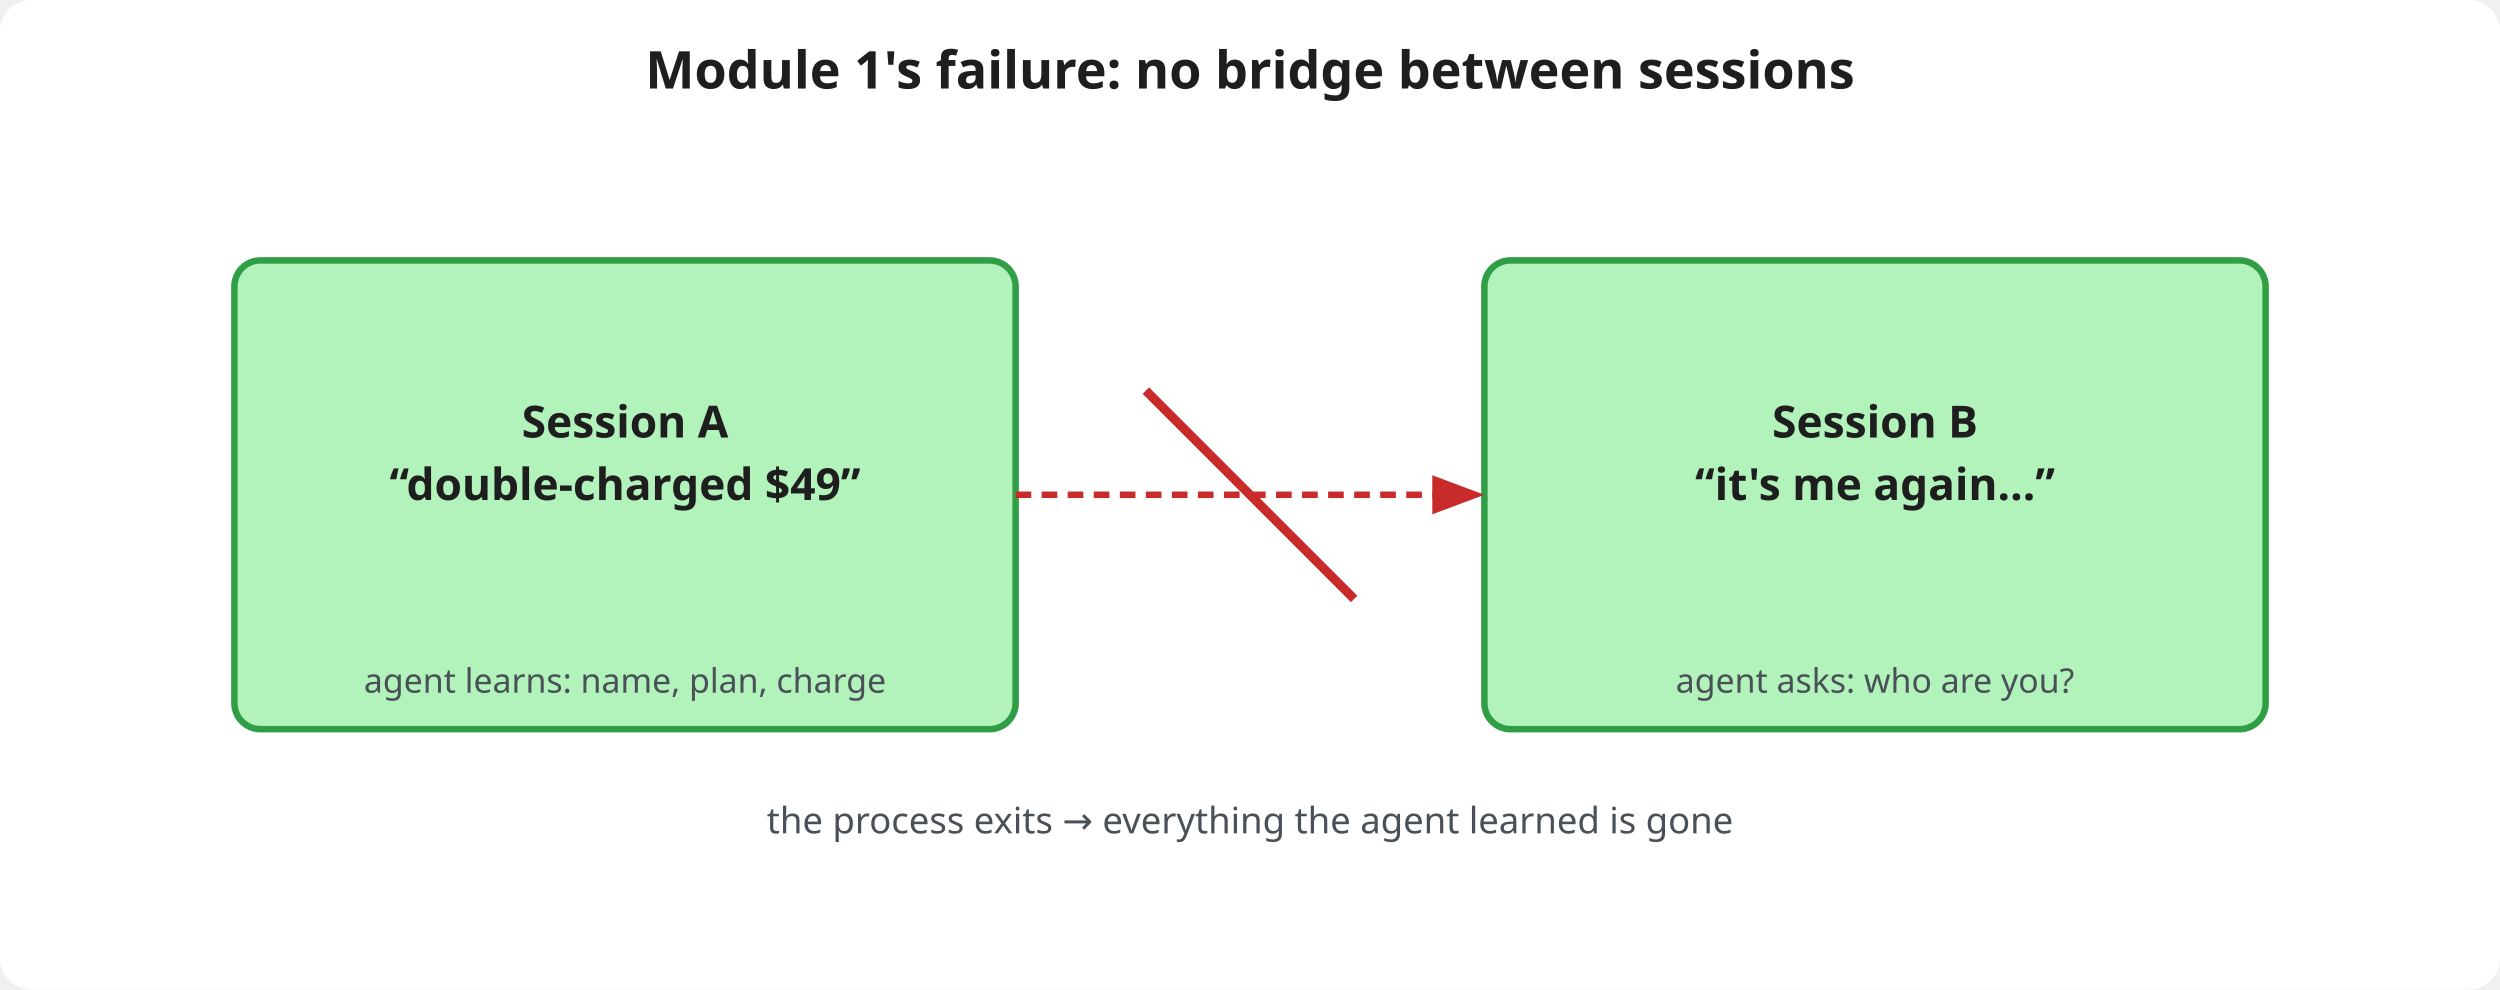
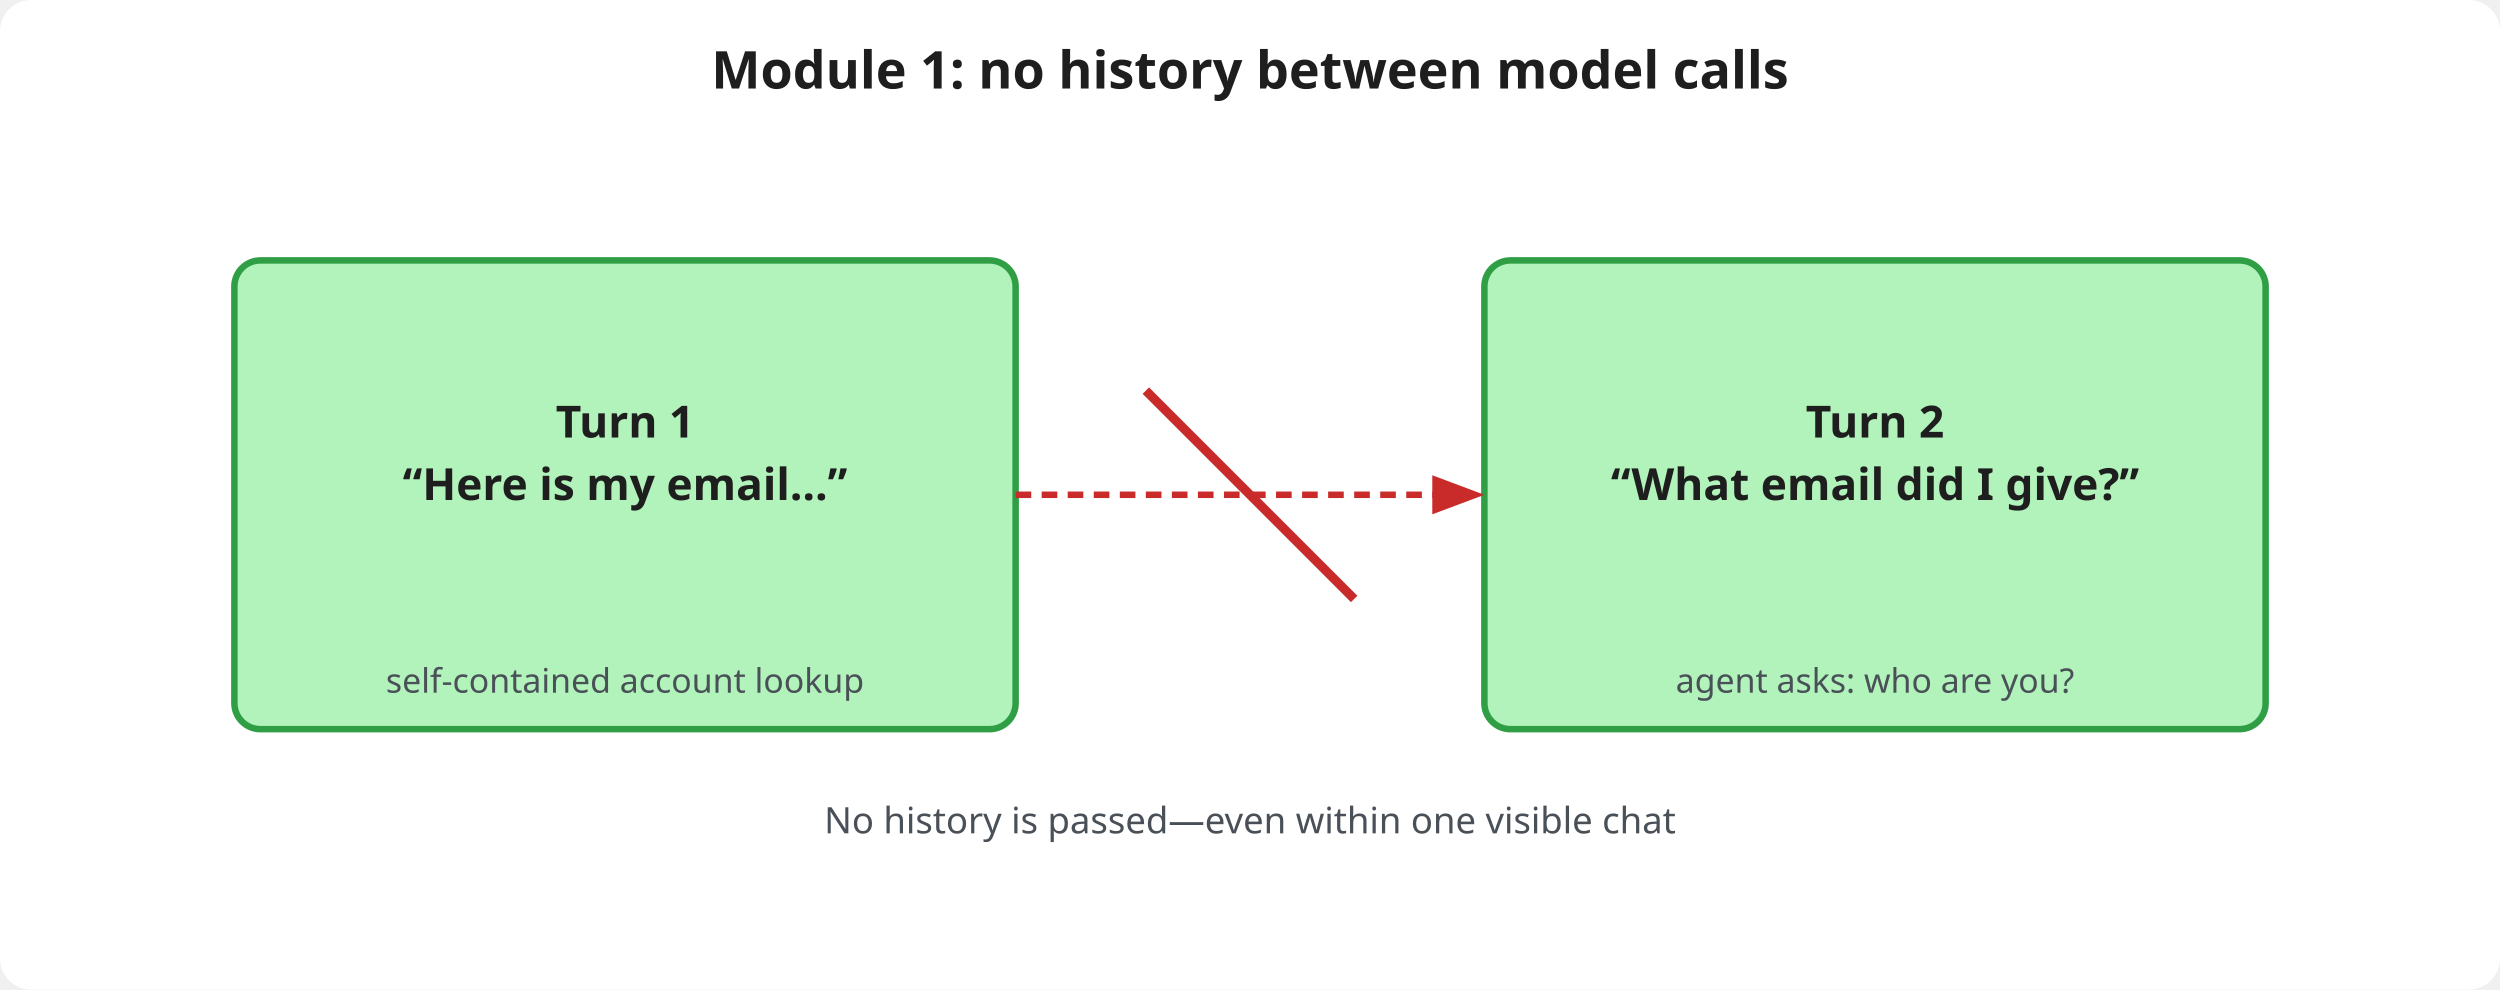
<svg xmlns="http://www.w3.org/2000/svg" width="960" height="380" viewBox="0 0 960 380">
  <rect x="0" y="0" width="960" height="380" fill="#ffffff" rx="12" />
  <defs>
    <marker id="arr" markerWidth="10" markerHeight="10" refX="8" refY="3" orient="auto">
      <path d="M0,0 L8,3 L0,6 Z" fill="#495057" />
    </marker>
    <marker id="arr-red" markerWidth="10" markerHeight="10" refX="8" refY="3" orient="auto">
      <path d="M0,0 L8,3 L0,6 Z" fill="#C92A2A" />
    </marker>
  </defs>
-   <text x="480" y="34" text-anchor="middle" font-family="sans-serif" font-size="20" fill="#1e1e1e" font-weight="700">Module 1's failure: no bridge between sessions</text>
+   <text x="480" y="34" text-anchor="middle" font-family="sans-serif" font-size="20" fill="#1e1e1e" font-weight="700">Module 1: no history between model calls</text>
  <rect x="90" y="100" width="300" height="180" rx="10" fill="#B2F2BB" stroke="#2F9E44" stroke-width="2.5" />
-   <text x="240.0" y="168.0" text-anchor="middle" font-family="sans-serif" font-size="17" font-weight="600" fill="#1e1e1e">Session A</text>
-   <text x="240.0" y="192.0" text-anchor="middle" font-family="sans-serif" font-size="17" font-weight="600" fill="#1e1e1e">“double-charged $49”</text>
-   <text x="240.0" y="266" text-anchor="middle" font-family="sans-serif" font-size="13" fill="#495057">agent learns: name, plan, charge</text>
+   <text x="240.0" y="168.0" text-anchor="middle" font-family="sans-serif" font-size="17" font-weight="600" fill="#1e1e1e">Turn 1</text>
+   <text x="240.0" y="192.0" text-anchor="middle" font-family="sans-serif" font-size="17" font-weight="600" fill="#1e1e1e">“Here is my email…”</text>
+   <text x="240.0" y="266" text-anchor="middle" font-family="sans-serif" font-size="13" fill="#495057">self-contained account lookup</text>
  <rect x="570" y="100" width="300" height="180" rx="10" fill="#B2F2BB" stroke="#2F9E44" stroke-width="2.5" />
-   <text x="720.0" y="168.0" text-anchor="middle" font-family="sans-serif" font-size="17" font-weight="600" fill="#1e1e1e">Session B</text>
-   <text x="720.0" y="192.0" text-anchor="middle" font-family="sans-serif" font-size="17" font-weight="600" fill="#1e1e1e">“it's me again…”</text>
+   <text x="720.0" y="168.0" text-anchor="middle" font-family="sans-serif" font-size="17" font-weight="600" fill="#1e1e1e">Turn 2</text>
+   <text x="720.0" y="192.0" text-anchor="middle" font-family="sans-serif" font-size="17" font-weight="600" fill="#1e1e1e">“What email did I give?”</text>
  <text x="720.0" y="266" text-anchor="middle" font-family="sans-serif" font-size="13" fill="#495057">agent asks: who are you?</text>
  <line x1="390" y1="190" x2="570" y2="190" stroke="#C92A2A" stroke-width="2.5" stroke-dasharray="6 4" marker-end="url(#arr-red)" />
  <line x1="440" y1="150" x2="520" y2="230" stroke="#C92A2A" stroke-width="3.5" />
-   <text x="480" y="320" text-anchor="middle" font-family="sans-serif" font-size="14" fill="#495057">the process exits → everything the agent learned is gone</text>
+   <text x="480" y="320" text-anchor="middle" font-family="sans-serif" font-size="14" fill="#495057">No history is passed—even within one visible chat</text>
</svg>
